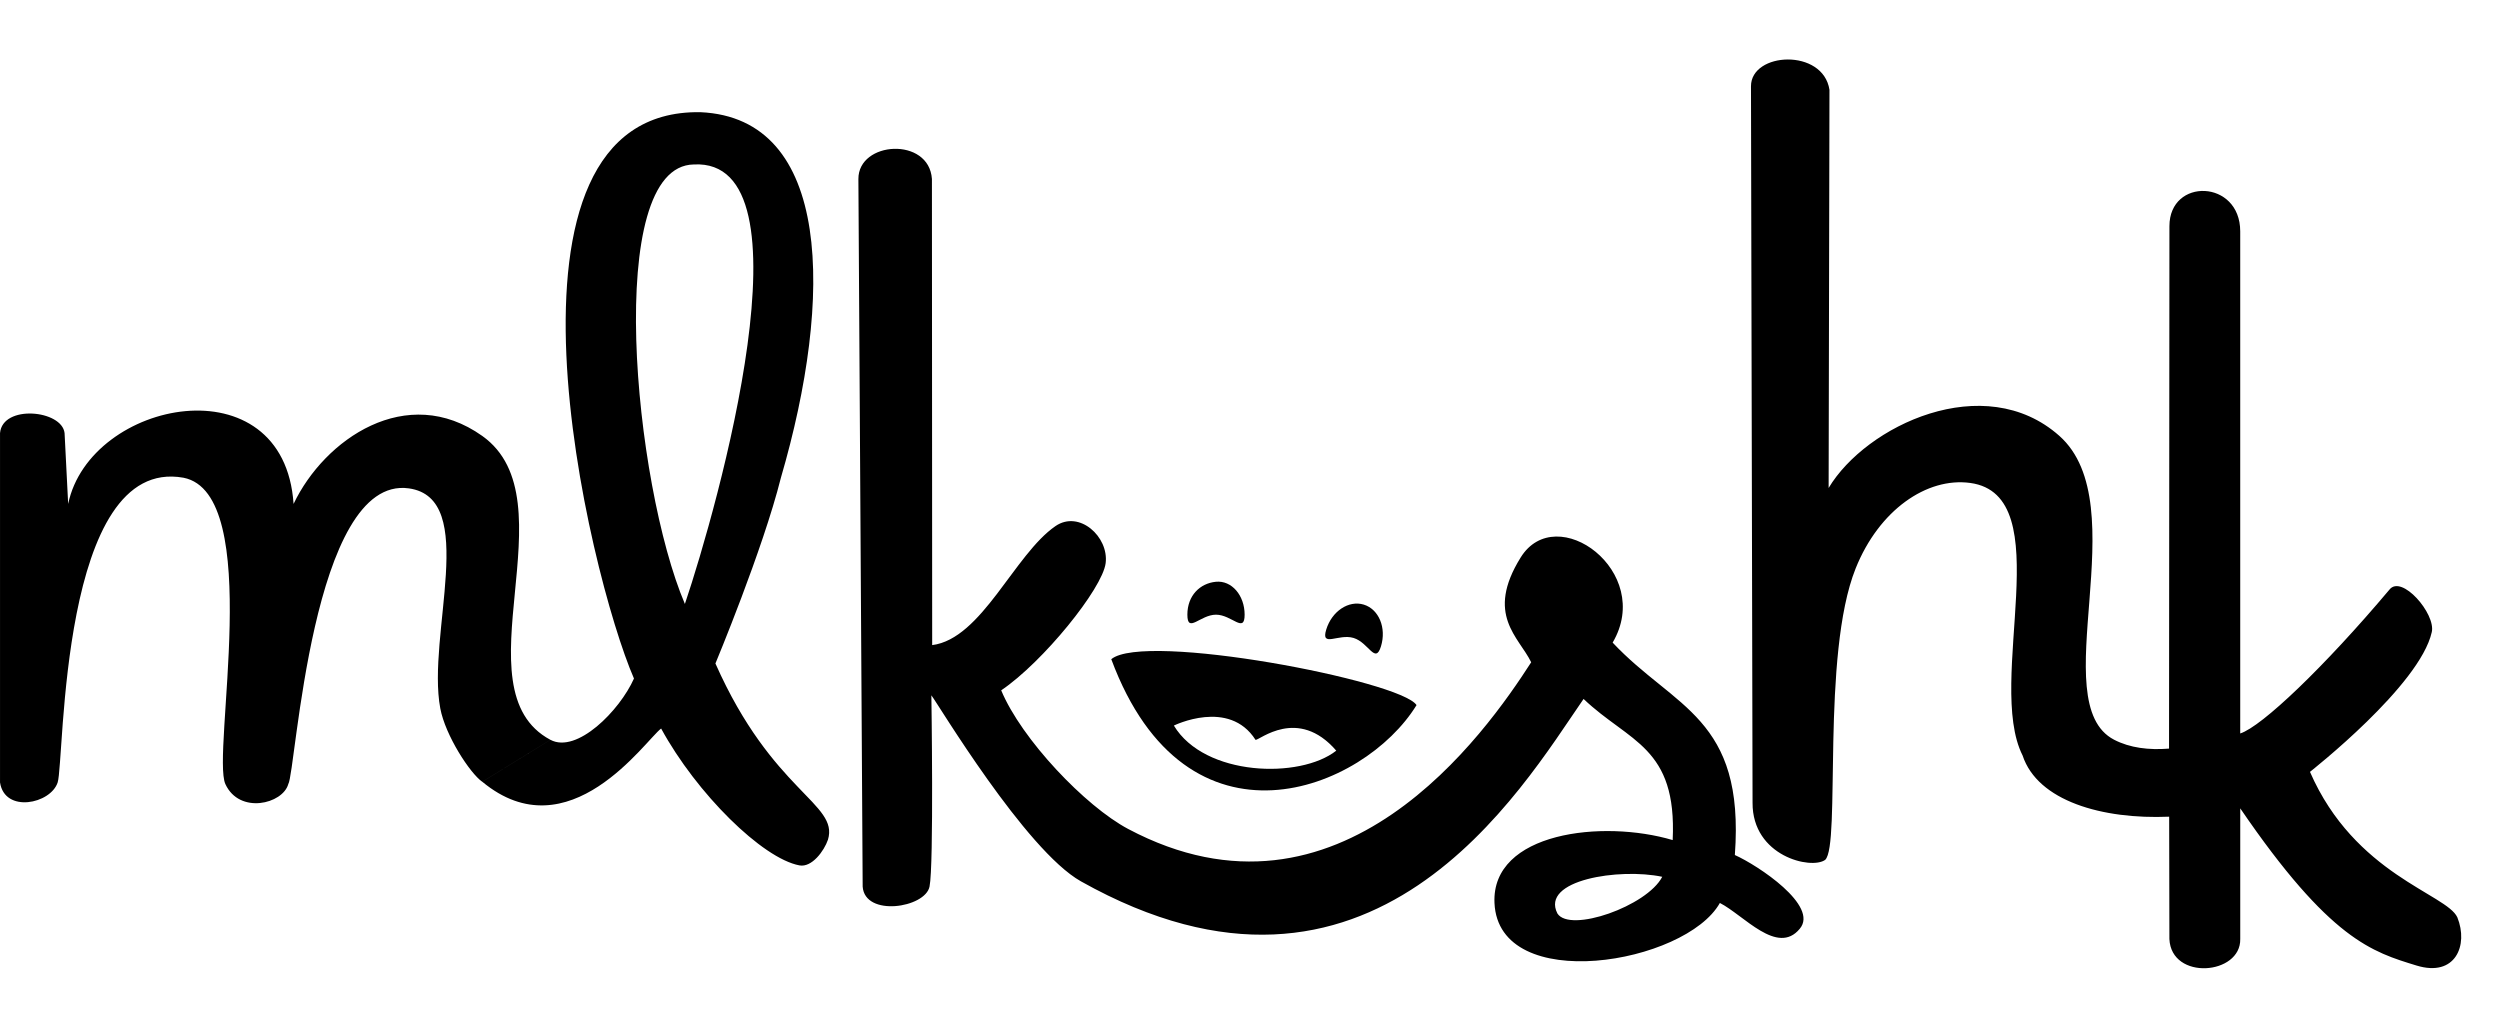
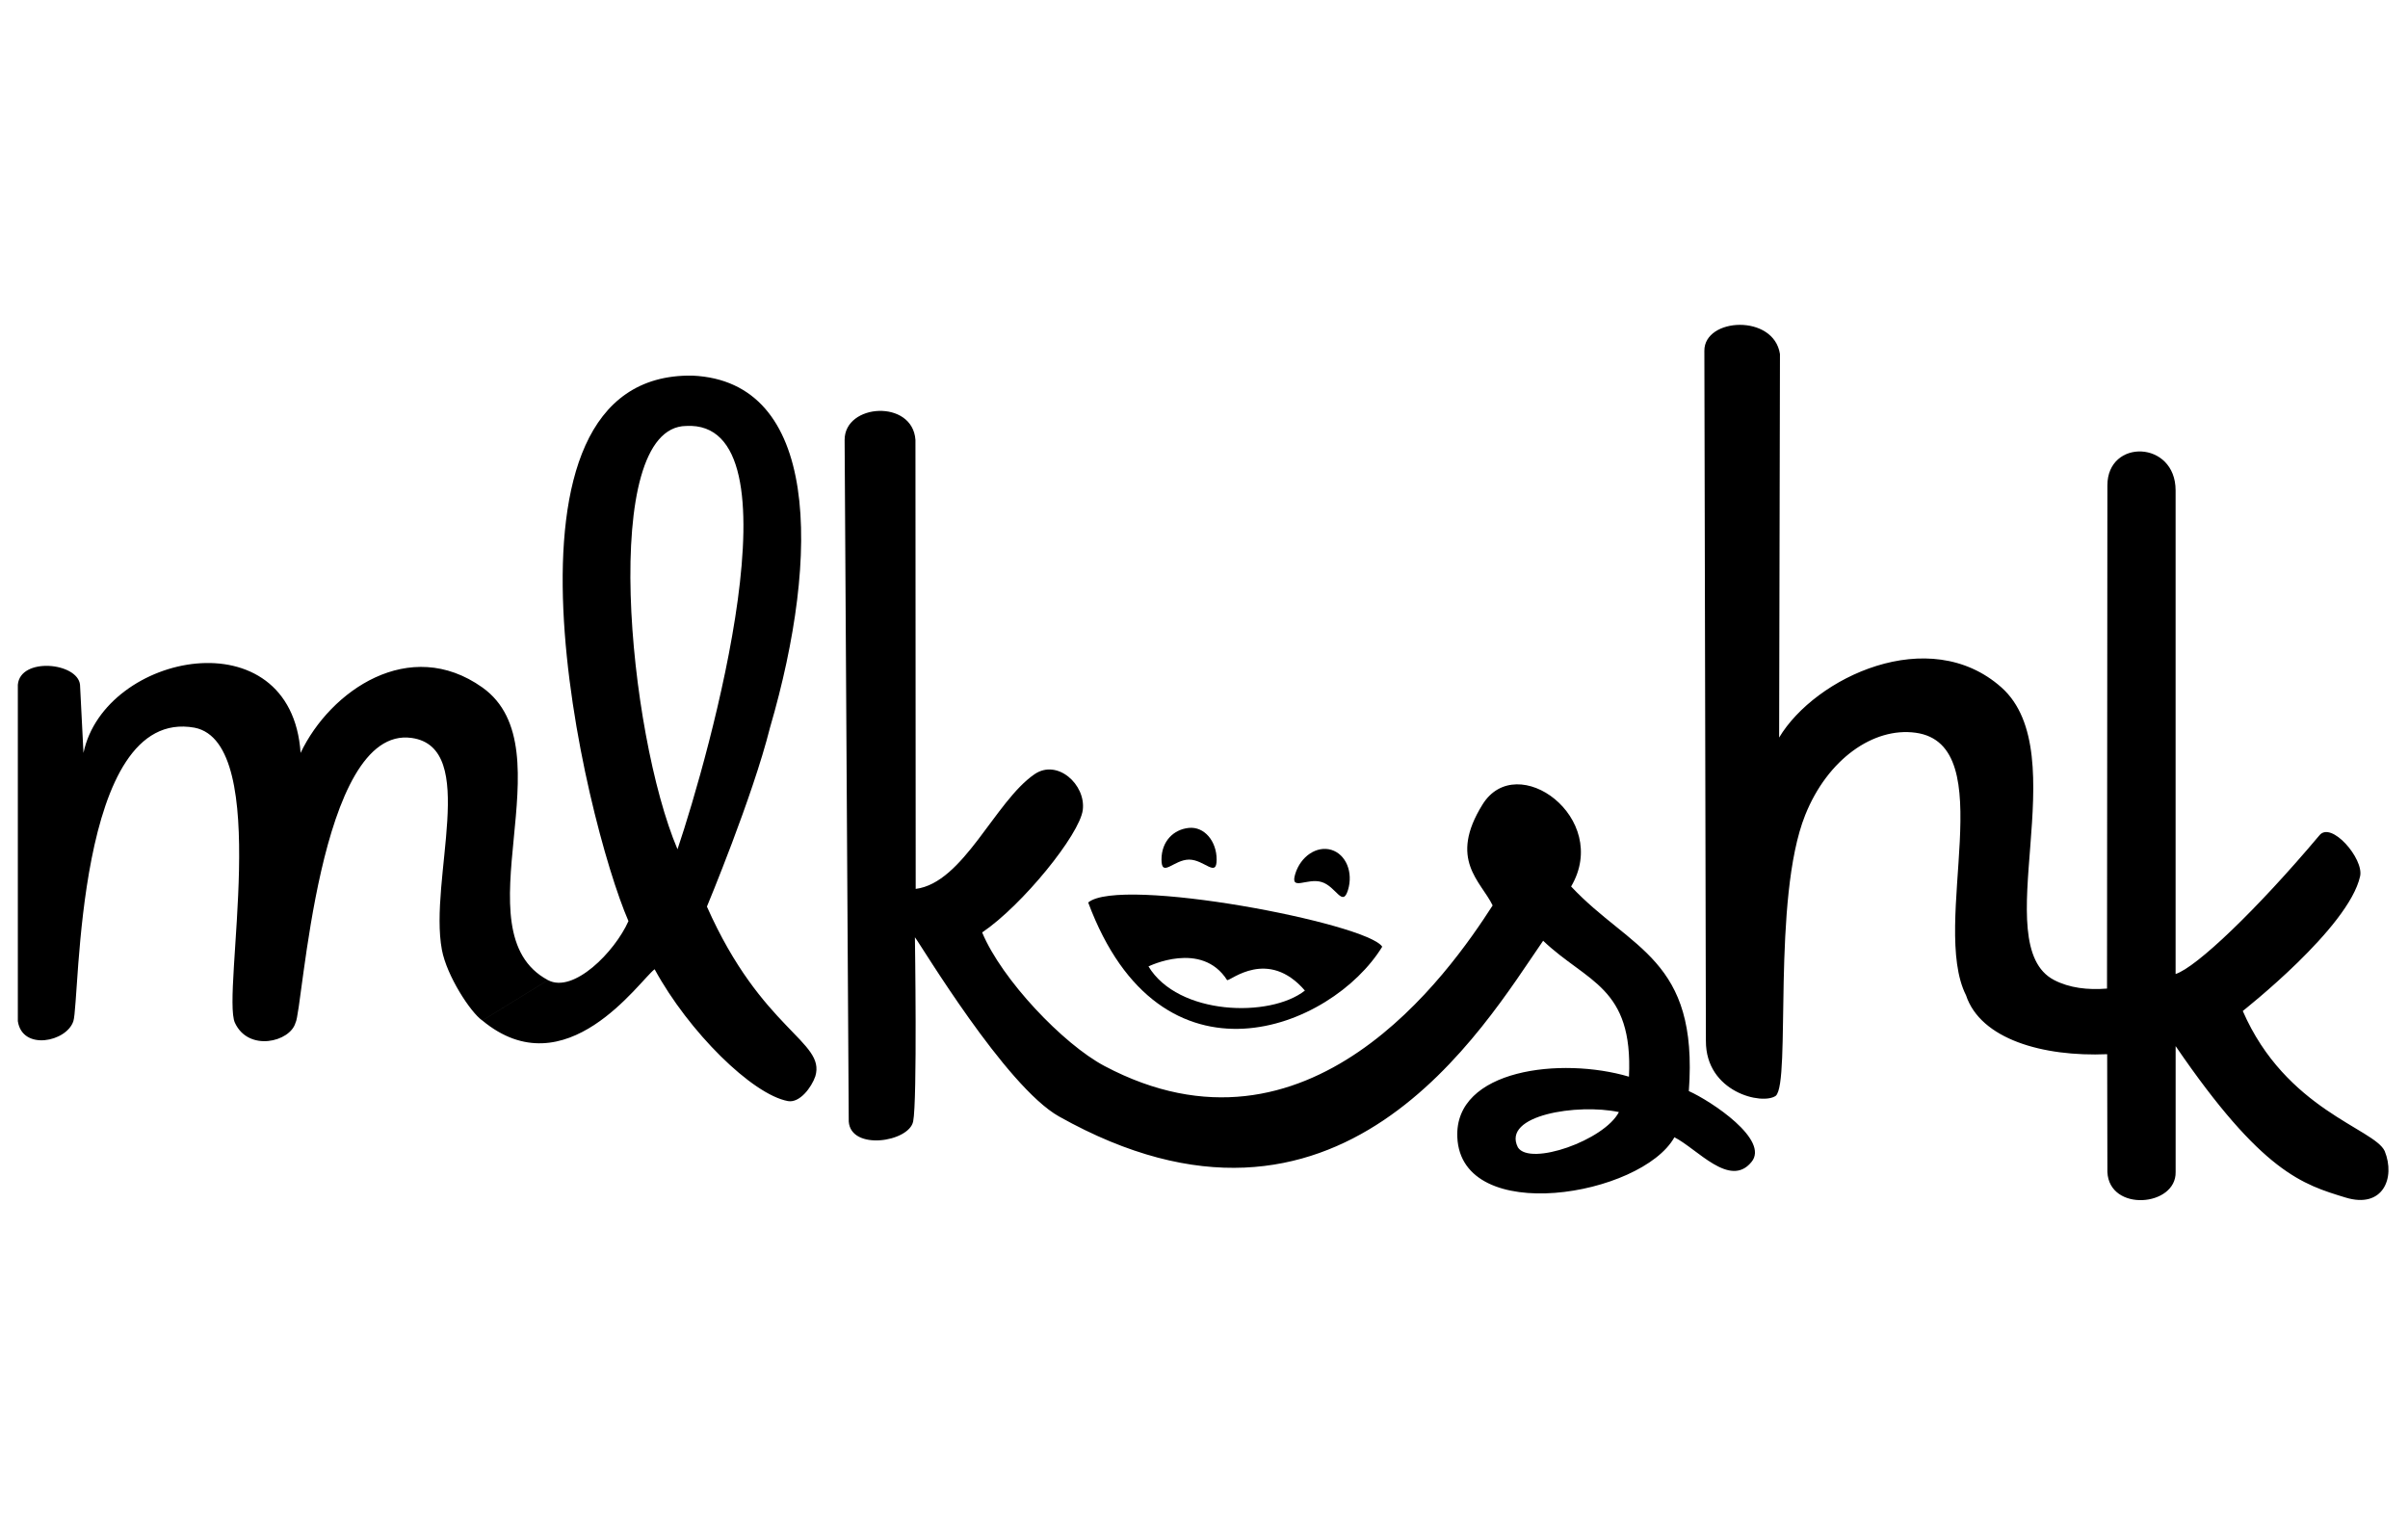
- <svg xmlns="http://www.w3.org/2000/svg" version="1.1" id="Layer_1" x="0px" y="0px" width="135px" height="55px" viewBox="17.5 70 135 55" enable-background="new 17.5 70 135 55" xml:space="preserve">
+ <svg xmlns="http://www.w3.org/2000/svg" version="1.1" id="Layer_1" x="0px" y="0px" width="135px" height="85px" viewBox="0 -15 135 85" enable-background="new 0 -15 135 85" xml:space="preserve">
  <g>
    <g>
-       <path d="M111.182,116.171c0.548-7.437-3.263-7.916-6.599-11.47c2.254-3.837-3.039-7.697-4.965-4.6    c-1.928,3.099-0.096,4.294,0.566,5.662c-2.442,3.793-10.319,15.069-21.765,9c-2.32-1.231-5.759-4.85-6.854-7.485    c2.251-1.52,5.465-5.487,5.64-6.867c0.18-1.423-1.427-2.883-2.708-2.003c-2.221,1.526-3.979,6.088-6.659,6.428l-0.014-25.173    c-0.159-2.287-3.981-2.05-3.971,0.005l0.231,38.208c0.116,1.653,3.374,1.155,3.611,0c0.238-1.155,0.099-10.329,0.099-10.329    c0.327,0.409,5.08,8.362,8.077,10.046c15.71,8.818,23.771-4.966,27.142-9.85c2.466,2.347,5.05,2.572,4.812,7.621    c-3.78-1.123-9.794-0.428-9.623,3.396c0.221,5.01,10.321,3.302,12.171,0c1.29,0.657,3.104,2.859,4.312,1.396    C115.741,118.917,112.429,116.729,111.182,116.171z M101.6,119.328c-0.927-1.816,3.357-2.468,5.661-1.981    C106.445,118.929,102.278,120.395,101.6,119.328z M150.196,119.535c-0.585-1.27-5.537-2.3-7.957-7.854    c0.055-0.05,5.937-4.659,6.578-7.552c0.219-0.986-1.63-3.127-2.288-2.288c-3.525,4.186-6.898,7.396-8.057,7.766V82.494    c0-2.808-3.823-2.913-3.823-0.282l-0.021,28.212c-1.082,0.088-2.109-0.034-2.967-0.479c-3.813-1.976,1.252-12.678-2.96-16.412    c-4.05-3.59-10.442-0.552-12.455,2.818l0.045-21.501c-0.343-2.254-4.24-2.049-4.238-0.19l0.085,38.689    c-0.016,2.893,3.173,3.626,3.921,3.084c0.856-0.786-0.23-11.049,1.645-15.736c1.258-3.146,3.839-4.937,6.187-4.618    c4.857,0.661,0.81,10.719,2.83,14.719c0.813,2.456,4.3,3.458,7.914,3.303c0.008,3.928,0.013,6.595,0.012,6.605    c0.104,2.26,3.869,1.945,3.826,0v-7.055c4.853,7.106,7.134,7.756,9.52,8.488C150.094,122.784,150.806,121.043,150.196,119.535z     M43.543,112.215c4.679,3.875,8.811-2.242,9.658-2.875c1.918,3.517,5.47,7.017,7.469,7.391c0.666,0.125,1.333-0.777,1.541-1.39    c0.59-1.966-2.995-2.555-6.078-9.513c0,0,2.559-6.132,3.536-10.031c2.853-9.77,2.742-19.42-4.347-19.739    c-12.077-0.193-6.029,24.958-3.588,30.583c-0.771,1.734-3.084,4.071-4.51,3.309 M47.222,109.95    c-5.083-2.716,1.19-12.948-3.679-16.409c-4.081-2.899-8.528,0.177-10.19,3.671c-0.518-7.714-11-5.649-12.172,0l-0.194-3.824    c-0.138-1.252-3.35-1.56-3.486,0v18.863c0.253,1.678,2.738,1.16,3.113,0c0.375-1.158,0.089-17.658,6.793-16.454    c4.389,0.863,1.505,14.897,2.264,16.545c0.76,1.646,3.097,1.075,3.396,0c0.415-0.644,1.253-16.707,6.511-15.97    c3.807,0.534,0.955,7.916,1.697,11.88c0.274,1.462,1.603,3.502,2.265,3.963 M54.484,102.614    c-2.757-6.473-4.406-23.662,0.481-23.733C61.551,78.523,56.269,97.319,54.484,102.614z" />
-       <path d="M84.71,103.193c0,1.04-0.692,0-1.546,0c-0.854,0-1.546,1.04-1.546,0c0-1.039,0.688-1.694,1.536-1.777    C84.013,101.329,84.71,102.154,84.71,103.193" />
-       <path d="M92.073,104.901c-0.305,0.995-0.662-0.202-1.478-0.451c-0.817-0.25-1.782,0.542-1.479-0.452    c0.304-0.994,1.213-1.597,2.028-1.349C91.962,102.9,92.377,103.908,92.073,104.901" />
-       <path d="M77.509,105.597c4.07,10.951,13.656,7.089,16.484,2.479C93.147,106.756,79.291,104.102,77.509,105.597z M80.889,109.181    c0,0,2.98-1.474,4.41,0.772c0.185,0.043,2.289-1.817,4.359,0.583C87.7,112.078,82.544,111.929,80.889,109.181z" />
+       <path d="M94.681,46.171c0.549-7.437-3.263-7.916-6.599-11.47c2.254-3.837-3.039-7.697-4.965-4.6    c-1.929,3.099-0.097,4.293,0.565,5.662c-2.441,3.793-10.318,15.068-21.765,9c-2.319-1.231-5.759-4.851-6.854-7.486    c2.252-1.52,5.465-5.486,5.641-6.866c0.18-1.423-1.428-2.884-2.708-2.003c-2.222,1.525-3.979,6.088-6.659,6.428L51.323,9.663    c-0.159-2.287-3.981-2.05-3.971,0.005l0.231,38.208c0.116,1.653,3.374,1.155,3.611,0c0.238-1.155,0.099-10.329,0.099-10.329    c0.327,0.409,5.08,8.362,8.077,10.046c15.71,8.818,23.771-4.966,27.143-9.85c2.465,2.347,5.049,2.571,4.812,7.621    c-3.78-1.123-9.794-0.429-9.623,3.396c0.221,5.01,10.321,3.303,12.171,0c1.29,0.657,3.104,2.859,4.312,1.396    C99.24,48.917,95.929,46.729,94.681,46.171z M85.099,49.328c-0.927-1.816,3.357-2.469,5.662-1.98    C89.944,48.93,85.776,50.395,85.099,49.328z M133.694,49.535c-0.584-1.27-5.536-2.301-7.957-7.854    c0.056-0.051,5.938-4.66,6.578-7.553c0.22-0.986-1.629-3.127-2.287-2.288c-3.525,4.187-6.898,7.396-8.057,7.767V12.494    c0-2.809-3.824-2.913-3.824-0.282l-0.021,28.212c-1.082,0.088-2.108-0.033-2.967-0.479c-3.813-1.977,1.252-12.678-2.96-16.412    c-4.051-3.59-10.442-0.553-12.455,2.818L99.79,4.85c-0.343-2.254-4.24-2.049-4.238-0.189l0.086,38.689    c-0.017,2.893,3.172,3.625,3.92,3.084c0.856-0.787-0.229-11.05,1.646-15.736c1.258-3.146,3.839-4.938,6.187-4.618    c4.857,0.661,0.811,10.719,2.83,14.719c0.813,2.456,4.301,3.458,7.914,3.304c0.008,3.928,0.014,6.594,0.012,6.604    c0.104,2.26,3.869,1.944,3.826,0V43.65c4.854,7.106,7.135,7.757,9.521,8.488C133.593,52.784,134.306,51.043,133.694,49.535z     M27.042,42.215c4.679,3.875,8.811-2.242,9.658-2.875c1.918,3.518,5.47,7.018,7.469,7.391c0.666,0.125,1.333-0.776,1.541-1.39    c0.59-1.966-2.995-2.555-6.078-9.513c0,0,2.559-6.133,3.536-10.031c2.853-9.77,2.742-19.42-4.347-19.738    c-12.077-0.193-6.029,24.957-3.588,30.582c-0.771,1.734-3.084,4.071-4.51,3.31 M30.721,39.95    c-5.083-2.716,1.19-12.948-3.679-16.409c-4.081-2.898-8.528,0.177-10.19,3.671c-0.518-7.714-11-5.649-12.172,0l-0.194-3.823    c-0.138-1.253-3.35-1.561-3.486,0v18.862c0.253,1.679,2.738,1.16,3.113,0c0.375-1.158,0.089-17.658,6.793-16.454    c4.389,0.863,1.505,14.896,2.264,16.545c0.76,1.646,3.097,1.075,3.396,0c0.415-0.644,1.253-16.707,6.511-15.97    c3.807,0.534,0.955,7.916,1.697,11.88c0.274,1.462,1.603,3.502,2.265,3.963 M37.983,32.614    c-2.757-6.474-4.406-23.662,0.481-23.733C45.05,8.523,39.768,27.318,37.983,32.614z" />
+       <path d="M68.209,33.193c0,1.039-0.692,0-1.546,0s-1.546,1.039-1.546,0s0.688-1.694,1.536-1.777    C67.513,31.329,68.209,32.154,68.209,33.193" />
+       <path d="M75.572,34.9c-0.306,0.996-0.662-0.201-1.478-0.45c-0.818-0.25-1.783,0.542-1.479-0.452s1.213-1.598,2.028-1.35    C75.461,32.9,75.876,33.908,75.572,34.9" />
+       <path d="M61.008,35.598c4.07,10.95,13.656,7.088,16.484,2.479C76.646,36.756,62.79,34.102,61.008,35.598z M64.388,39.182    c0,0,2.98-1.475,4.41,0.771c0.186,0.043,2.289-1.817,4.359,0.583C71.199,42.078,66.043,41.93,64.388,39.182z" />
    </g>
  </g>
</svg>
